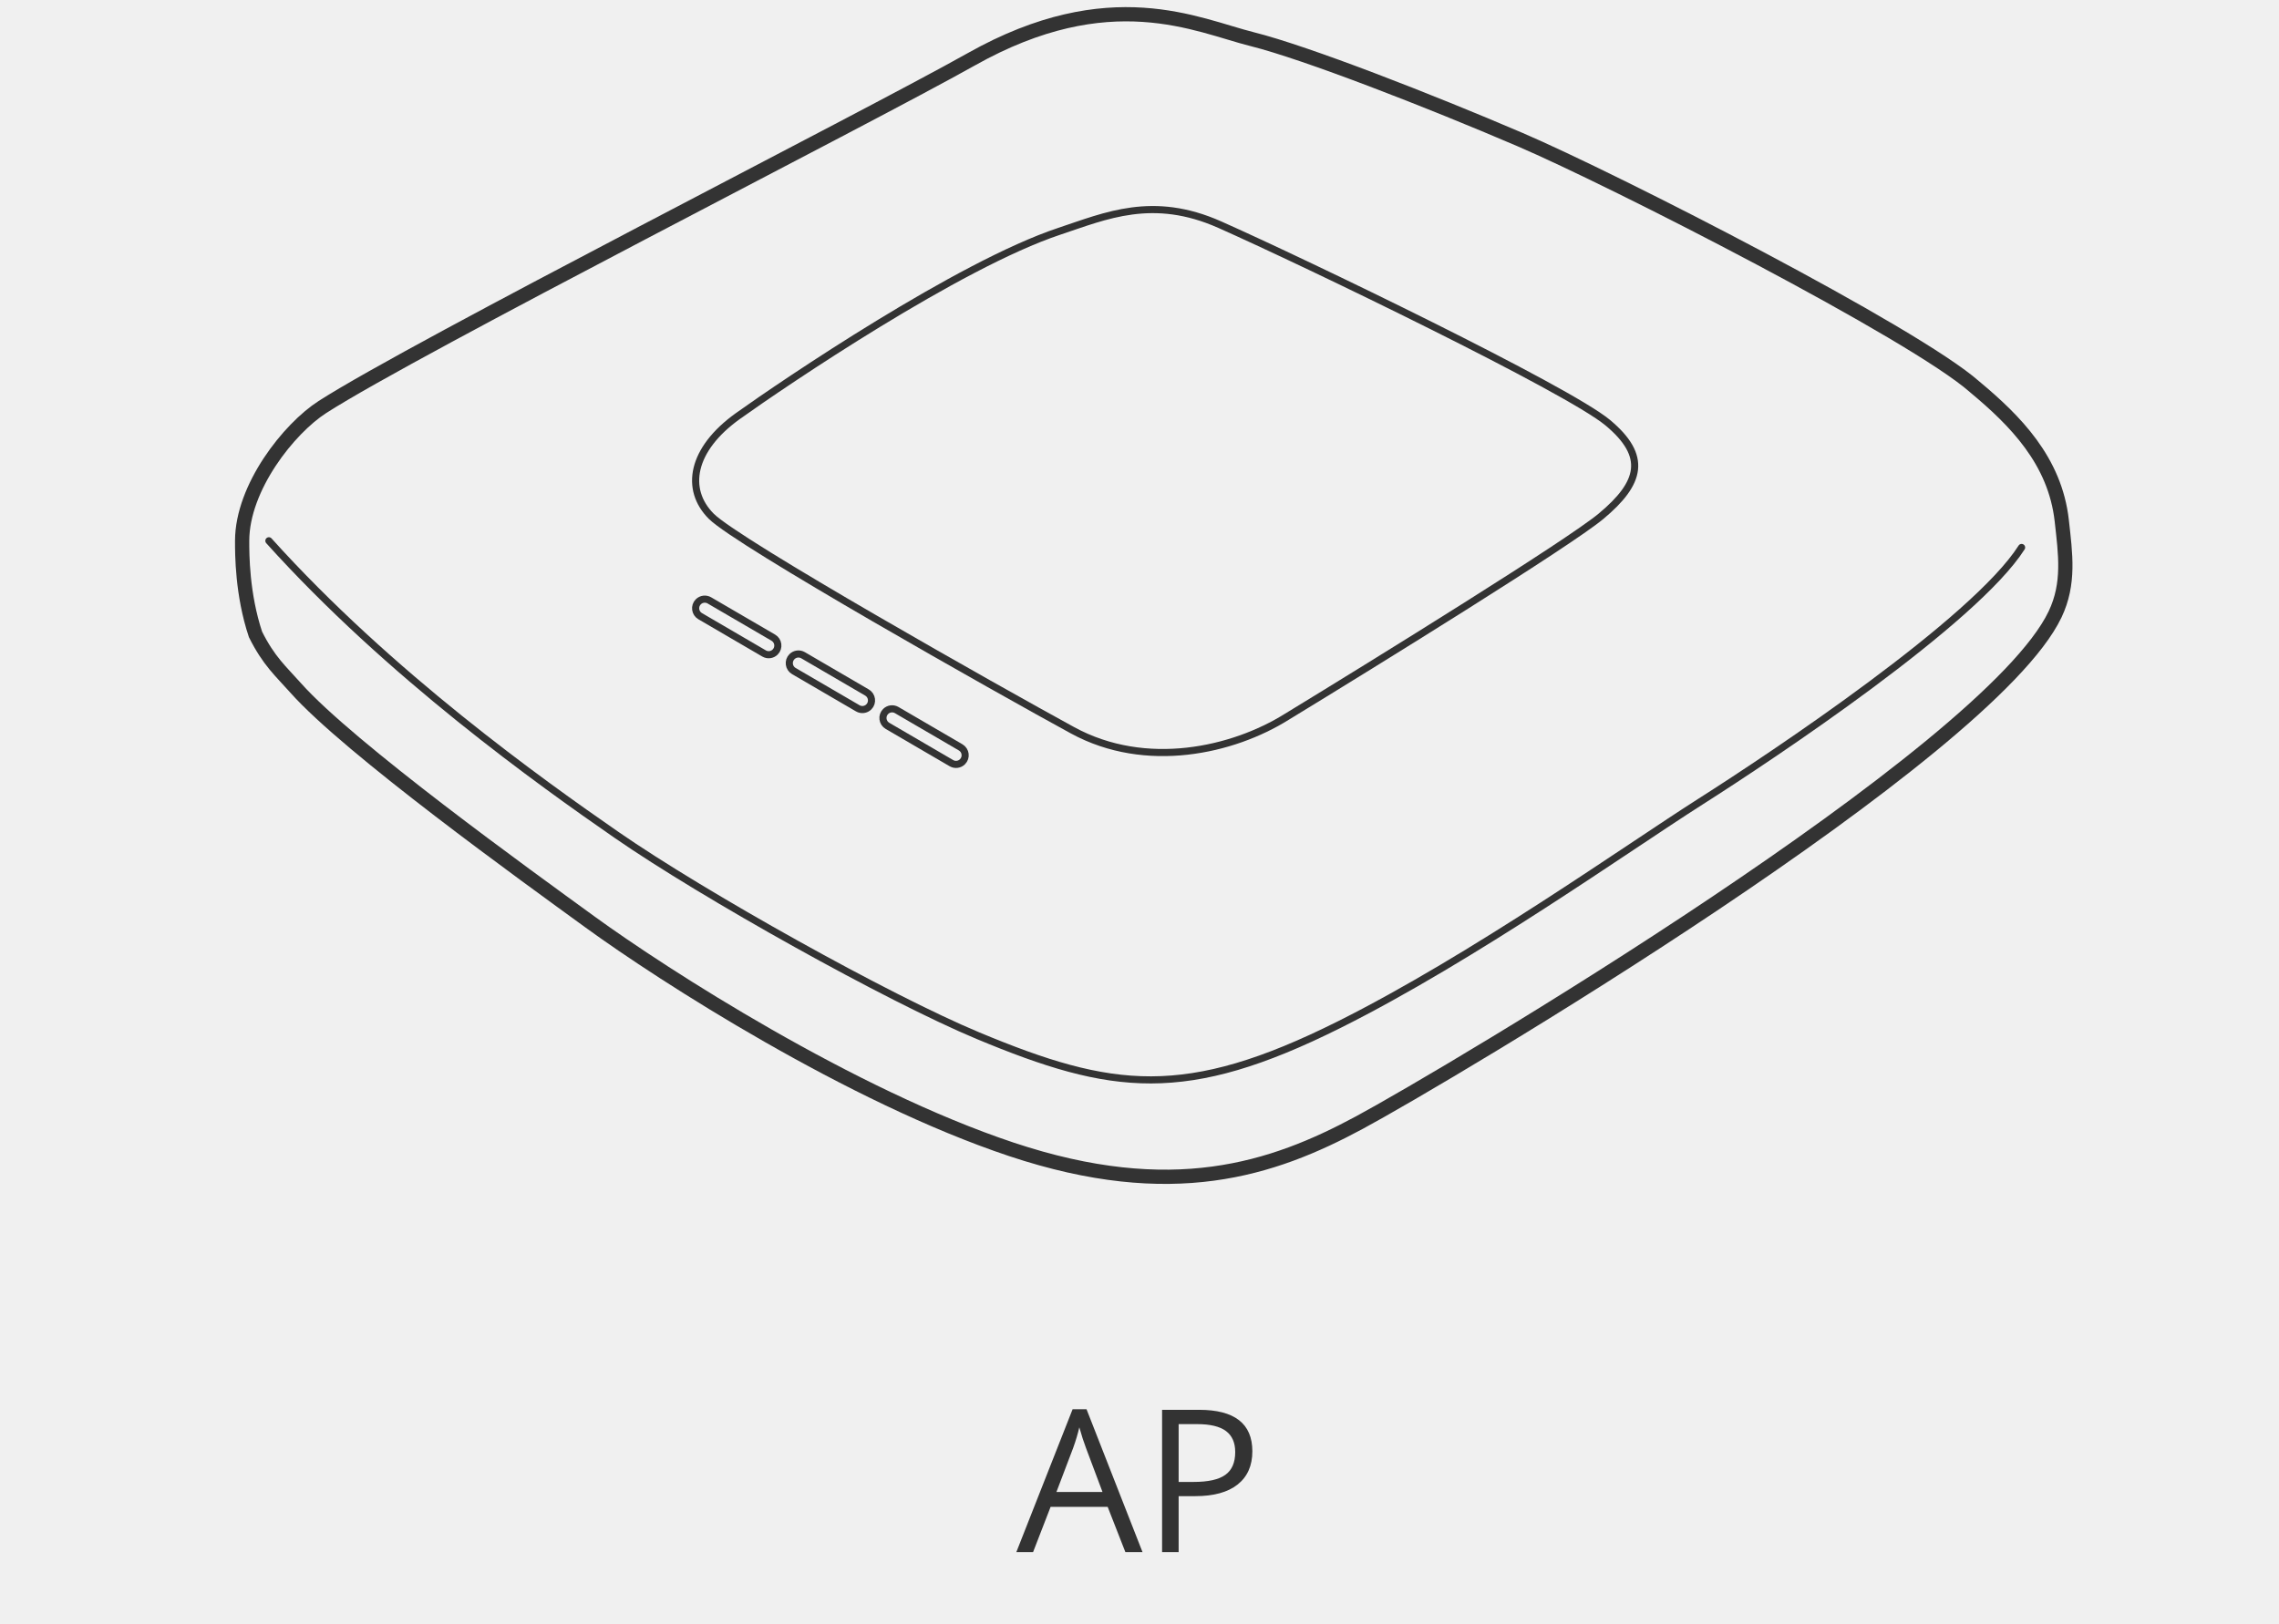
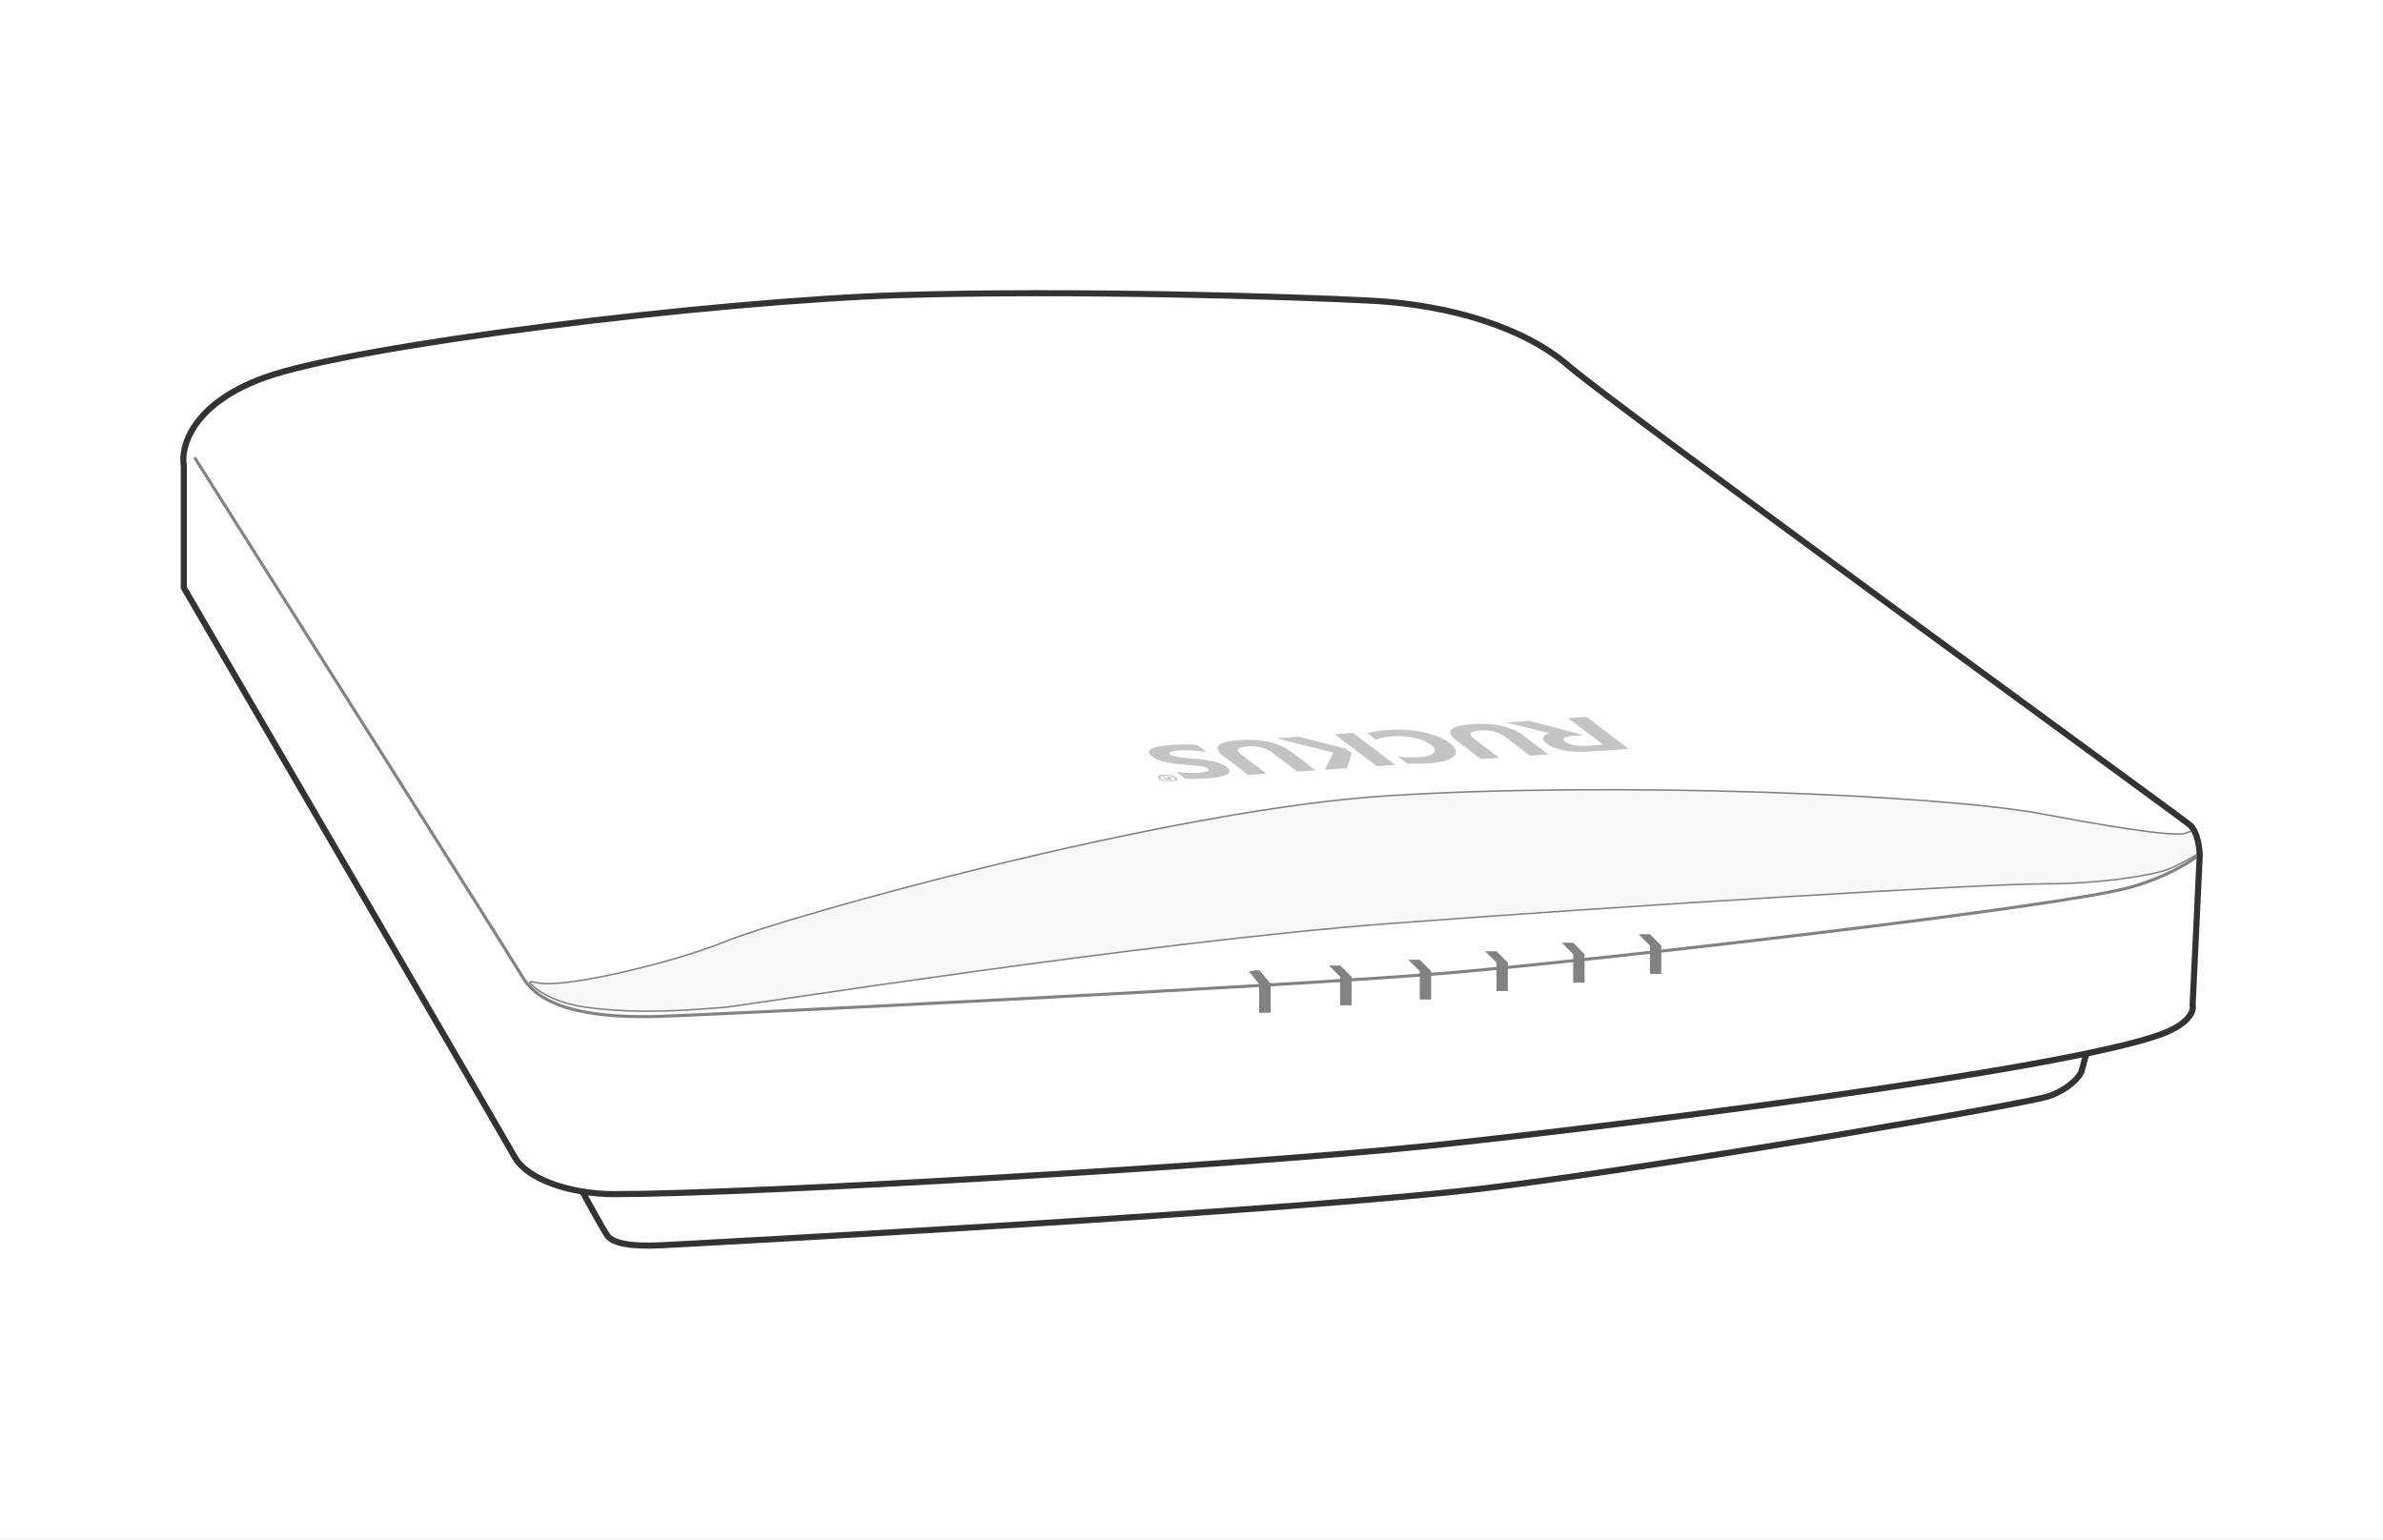
- <svg xmlns="http://www.w3.org/2000/svg" width="160" height="114" viewBox="0 0 160 114" fill="none">
-   <path d="M18.877 37.977C27.331 47.371 37.935 54.929 43.3 58.643C49.406 62.87 62.35 70.101 68.662 72.733C78.056 76.65 83.223 77.355 94.025 71.953C103.418 67.257 114.219 59.582 119.385 56.294C124.552 53.007 138.642 43.614 141.929 38.447" stroke="#333333" stroke-width="0.5" stroke-linecap="round" />
-   <path d="M68.194 4.162C60.679 8.389 29.211 24.357 22.636 28.584C20.286 30.095 17.007 34.22 17 37.977C16.998 38.917 16.999 41.735 17.938 44.553C18.877 46.431 19.705 47.126 20.757 48.31C24.515 52.537 36.993 61.527 41.423 64.748C46.589 68.505 59.739 76.959 71.011 80.717C82.283 84.474 89.328 82.126 95.434 78.838C101.54 75.55 139.581 53.007 144.279 43.144C145.309 40.982 145.01 38.917 144.749 36.568C144.279 32.341 141.461 29.523 138.643 27.175C134.416 23.418 113.281 12.616 106.706 9.798C100.332 7.066 91.677 3.692 87.919 2.753C84.026 1.779 77.928 -1.314 68.194 4.162Z" stroke="#333333" stroke-linecap="round" />
-   <path d="M51.814 29.211C55.102 26.863 67.315 18.593 74.36 16.245C77.647 15.149 80.935 13.689 85.632 15.775C91.737 18.488 110.053 27.333 112.871 29.681C115.689 32.029 115.219 33.908 112.401 36.256C110.147 38.135 96.746 46.432 90.327 50.346C86.57 52.694 80.464 54.103 75.298 51.285C70.131 48.467 51.814 38.135 49.936 36.256C48.057 34.377 48.527 31.559 51.814 29.211Z" stroke="#333333" stroke-width="0.5" stroke-linecap="round" />
-   <path d="M60.22 49.742L55.731 47.124C55.368 46.912 55.303 46.413 55.601 46.115C55.807 45.908 56.127 45.867 56.379 46.014L60.867 48.632C61.231 48.845 61.296 49.344 60.998 49.642C60.791 49.848 60.472 49.889 60.22 49.742Z" stroke="#333333" stroke-width="0.5" stroke-linecap="round" />
-   <path d="M53.644 45.891L49.156 43.272C48.792 43.06 48.727 42.561 49.025 42.263C49.232 42.057 49.551 42.016 49.803 42.163L54.292 44.781C54.655 44.993 54.72 45.492 54.422 45.79C54.216 45.996 53.896 46.038 53.644 45.891Z" stroke="#333333" stroke-width="0.5" stroke-linecap="round" />
-   <path d="M66.795 53.594L62.307 50.975C61.943 50.763 61.878 50.264 62.176 49.966C62.382 49.76 62.702 49.719 62.954 49.866L67.442 52.484C67.806 52.696 67.871 53.195 67.573 53.493C67.367 53.699 67.047 53.741 66.795 53.594Z" stroke="#333333" stroke-width="0.5" stroke-linecap="round" />
-   <path d="M79.009 109L77.765 105.821H73.759L72.528 109H71.353L75.304 98.965H76.281L80.212 109H79.009ZM77.402 104.775L76.24 101.679C76.09 101.287 75.935 100.806 75.775 100.236C75.675 100.674 75.532 101.155 75.345 101.679L74.169 104.775H77.402ZM87.923 101.918C87.923 102.93 87.576 103.709 86.884 104.256C86.196 104.798 85.209 105.069 83.924 105.069H82.748V109H81.586V99.006H84.177C86.674 99.006 87.923 99.977 87.923 101.918ZM82.748 104.071H83.794C84.824 104.071 85.569 103.905 86.029 103.572C86.49 103.24 86.72 102.706 86.72 101.973C86.72 101.312 86.503 100.82 86.07 100.496C85.637 100.173 84.963 100.011 84.047 100.011H82.748V104.071Z" fill="#333333" />
+ <svg xmlns="http://www.w3.org/2000/svg" width="390" height="252" viewBox="0 0 390 252" fill="none">
+   <path fill="#FFF" d="M0 0h390v252H0z" />
+   <path stroke="#808284" stroke-linejoin="round" stroke-width=".5" d="M119.13 154.096c-9.067 3.72-26.272 7.672-30.69 6.975l-1.627-.233c.852 1.008 3.742 3.201 9.3 3.953 8.602 1.162 17.204.393 22.32 0 3.022-.233 68.82-10.695 108.81-13.718 39.99-3.022 97.186-6.51 107.182-6.51 9.999 0 18.084-1.52 20.229-2.325 1.86-.697 4.338-2.17 5.346-2.79 0 0-.231-2.325-.696-3.022-.465-.698-1.164.232-2.559.232-1.395 0-5.115 0-22.32-3.255s-70.448-5.347-107.183-3.022c-36.734 2.325-99.044 19.995-108.112 23.715Z" />
+   <path stroke="#808284" stroke-linecap="round" stroke-width=".5" d="M31.942 75.044c16.585 26.195 50.546 79.887 53.708 85.095 3.952 6.51 16.74 6.278 20.925 6.278 4.185 0 105.038-4.95 131.13-7.208 24.18-2.092 99.279-10.695 110.904-13.95 6.045-1.692 9.765-4.185 10.695-4.882" />
+   <path fill="#F7F7F7" fill-rule="nonzero" d="M119.13 154.096c-9.067 3.72-26.272 7.672-30.69 6.975l-1.627-.233c.852 1.008 3.742 3.201 9.3 3.953 8.602 1.162 17.204.393 22.32 0 3.022-.233 68.82-10.695 108.81-13.718 39.99-3.022 97.186-6.51 107.182-6.51 9.999 0 18.084-1.52 20.229-2.325 1.86-.697 4.338-2.17 5.346-2.79 0 0-.231-2.325-.696-3.022-.465-.698-1.164.232-2.559.232-1.395 0-5.115 0-22.32-3.255s-70.448-5.347-107.183-3.022c-36.734 2.325-99.044 19.995-108.112 23.715Z" />
+   <path stroke="#333" d="M84.255 189.434c-1.674-2.976-36.813-63.394-54.173-93.232V76.207c-.542-3.023 1.349-10.137 13.253-14.415 14.88-5.348 73.47-12.555 104.16-13.485 27.667-.839 64.403.232 77.19.93 12.787.697 24.877 4.417 32.085 10.695 7.207 6.277 99.975 73.702 101.604 75.097 1.302 1.116 1.626 3.875 1.626 5.115l-1.161 24.413c.231.697-.297 2.896-4.884 4.65-15.81 6.045-93.465 15.577-120.202 18.367-30.923 3.227-111.136 7.905-133.223 7.905-6.98 0-14.183-2.325-16.275-6.045Z" />
+   <path stroke="#333" d="M95.414 195.246c1.007 1.86 3.209 5.859 3.953 6.975.93 1.395 4.185 1.86 8.835 1.627 4.65-.232 105.322-5.58 136.477-9.532 31.155-3.953 87.421-13.718 90.676-14.88 3.255-1.162 5.115-3.255 5.346-4.185.186-.744.543-2.015.699-2.558" />
+   <path fill="#333" fill-rule="nonzero" d="m206.084 161.069-1.627-2.093 1.627-.093 1.86 2.186v4.65h-1.86z" />
+   <path fill="#808284" fill-rule="nonzero" d="m206.084 161.069-1.627-2.093 1.627-.093 1.86 2.186v4.65h-1.86zM219.338 159.908l-1.86-1.86h1.86l1.86 1.86v4.65h-1.86zM232.358 158.976l-1.86-1.86h1.86l1.86 1.86v4.65h-1.86zM244.913 157.582l-1.86-1.86h1.86l1.86 1.86v4.65h-1.86zM257.468 156.187l-1.86-1.86h1.86l1.86 1.86v4.65h-1.86zM270.023 154.793l-1.86-1.86h1.86l1.86 1.86v4.65h-1.86z" />
+   <path fill="#C4C4C4" fill-rule="nonzero" d="M238.455 121.288c-2.072-1.572-1.241-2.486 2.492-2.742 3.624-.25 6.447.394 8.47 1.929l3.982 3.02-3.015.207-4-3.033c-1.117-.848-2.514-1.213-4.207-1.097-1.692.116-1.94.58-.864 1.395l4.059 3.079-3.01.206-3.907-2.964ZM223.77 120.024c.947-.282 2.129-.462 3.464-.528 1.73-.161 3.811-.025 5.76.376 1.872.422 3.408 1.061 4.247 1.767 1.078.755 1.332 1.543.7 2.172-.68.624-2.161 1.032-4.104 1.131-1.105.09-2.309.101-3.558.036l-1.497-1.135c1.208.149 2.404.185 3.462.104 1.163-.062 2.038-.315 2.414-.696.354-.392.172-.876-.501-1.337-.531-.448-1.498-.857-2.682-1.132-1.183-.255-2.462-.346-3.525-.25-1.135.072-2.094.263-2.779.555l-1.402-1.063ZM200.375 123.898c-2.072-1.572-1.242-2.486 2.492-2.742 3.624-.249 6.447.394 8.47 1.93l3.982 3.02-3.015.206-3.999-3.033c-1.118-.848-2.515-1.213-4.208-1.097-1.693.116-1.94.58-.864 1.396l4.058 3.078-3.008.207-3.908-2.965ZM195.919 121.953l1.538 1.167c-1.487-.271-3.034-.37-4.377-.28-.336.022-.651.058-.94.109-.22.038-.41.093-.56.16-.117.053-.186.12-.202.196-.01.07.039.146.138.22.13.095.332.183.575.25.284.076.588.136.9.18.391.056.786.1 1.178.133.434.04.905.08 1.4.115 1.08.066 2.185.228 3.214.47.844.215 1.533.512 1.941.838.34.244.514.496.502.73-.018.216-.19.408-.5.563-.342.165-.783.299-1.304.394-.574.103-1.2.178-1.868.223-.614.045-1.252.071-1.908.079-.546.006-1.112-.01-1.688-.05l-1.437-1.09c.314.046.63.083.945.11.324.028.646.047.964.058.314.012.622.016.924.012.278-.004.55-.015.815-.032.315-.02.61-.056.88-.104.221-.037.413-.09.567-.155.125-.053.201-.121.222-.198.022-.071-.022-.15-.125-.226a1.508 1.508 0 0 0-.49-.225 6.104 6.104 0 0 0-.762-.162 16.9 16.9 0 0 0-1.026-.127c-.39-.04-.822-.077-1.296-.114a40.795 40.795 0 0 1-1.792-.167 17.36 17.36 0 0 1-1.53-.257 8.328 8.328 0 0 1-1.261-.377c-.4-.166-.73-.35-.97-.54-.36-.254-.55-.518-.548-.765.016-.216.193-.409.516-.56.348-.165.8-.294 1.336-.382.599-.1 1.246-.174 1.931-.22.7-.049 1.431-.072 2.188-.068a19.4 19.4 0 0 1 1.91.092ZM218.413 120.188l3.028-.208 6.897 5.232-3.002.206zM220.225 122.543l-7.652-1.953-3.795.26 9.429 2.339-1.368 2.813 3.584-.246.809-2.433zM253.53 120.001a2.348 2.348 0 0 0-.648.335c-.53.374-.45.876.217 1.362 1.465 1.112 3.879 1.552 7.242 1.32l6.21-.425-6.898-5.232-3.008.206 5.705 4.328-2.684.185c-1.6.11-2.751-.102-3.452-.633-.701-.532-.263-.862 1.314-.99l1.699-.116-8.893-2.326-3.796.26 6.992 1.726Z" />
+   <path fill="#C4C4C4" d="M189.84 126.895c-.393.133-.43.37-.094.599.192.146.526.276.923.358.396.083.82.11 1.173.078.576-.04.908-.215.84-.444-.07-.229-.527-.465-1.153-.596-.627-.13-1.296-.128-1.69.005Zm.735.086c.577-.041 1.297.113 1.61.345.158.113.194.23.102.324-.092.095-.304.158-.589.176-.578.04-1.296-.116-1.606-.349-.309-.232-.093-.454.483-.496Zm.427.136.311-.021.701.532a5.337 5.337 0 0 1-.502.051 2.358 2.358 0 0 1-.522-.007.672.672 0 0 1-.293-.108c-.065-.063-.015-.12.124-.141a.974.974 0 0 1-.417-.114 1.688 1.688 0 0 0-.28-.126l.343-.023c.106.037.2.079.277.123.078.058.225.077.397.066l.152-.011-.29-.22Zm.254.314.146-.01.21.16c-.052.007-.11.01-.172.01-.198.015-.326-.006-.4-.062-.073-.055.038-.086.216-.098Z" />
</svg>
